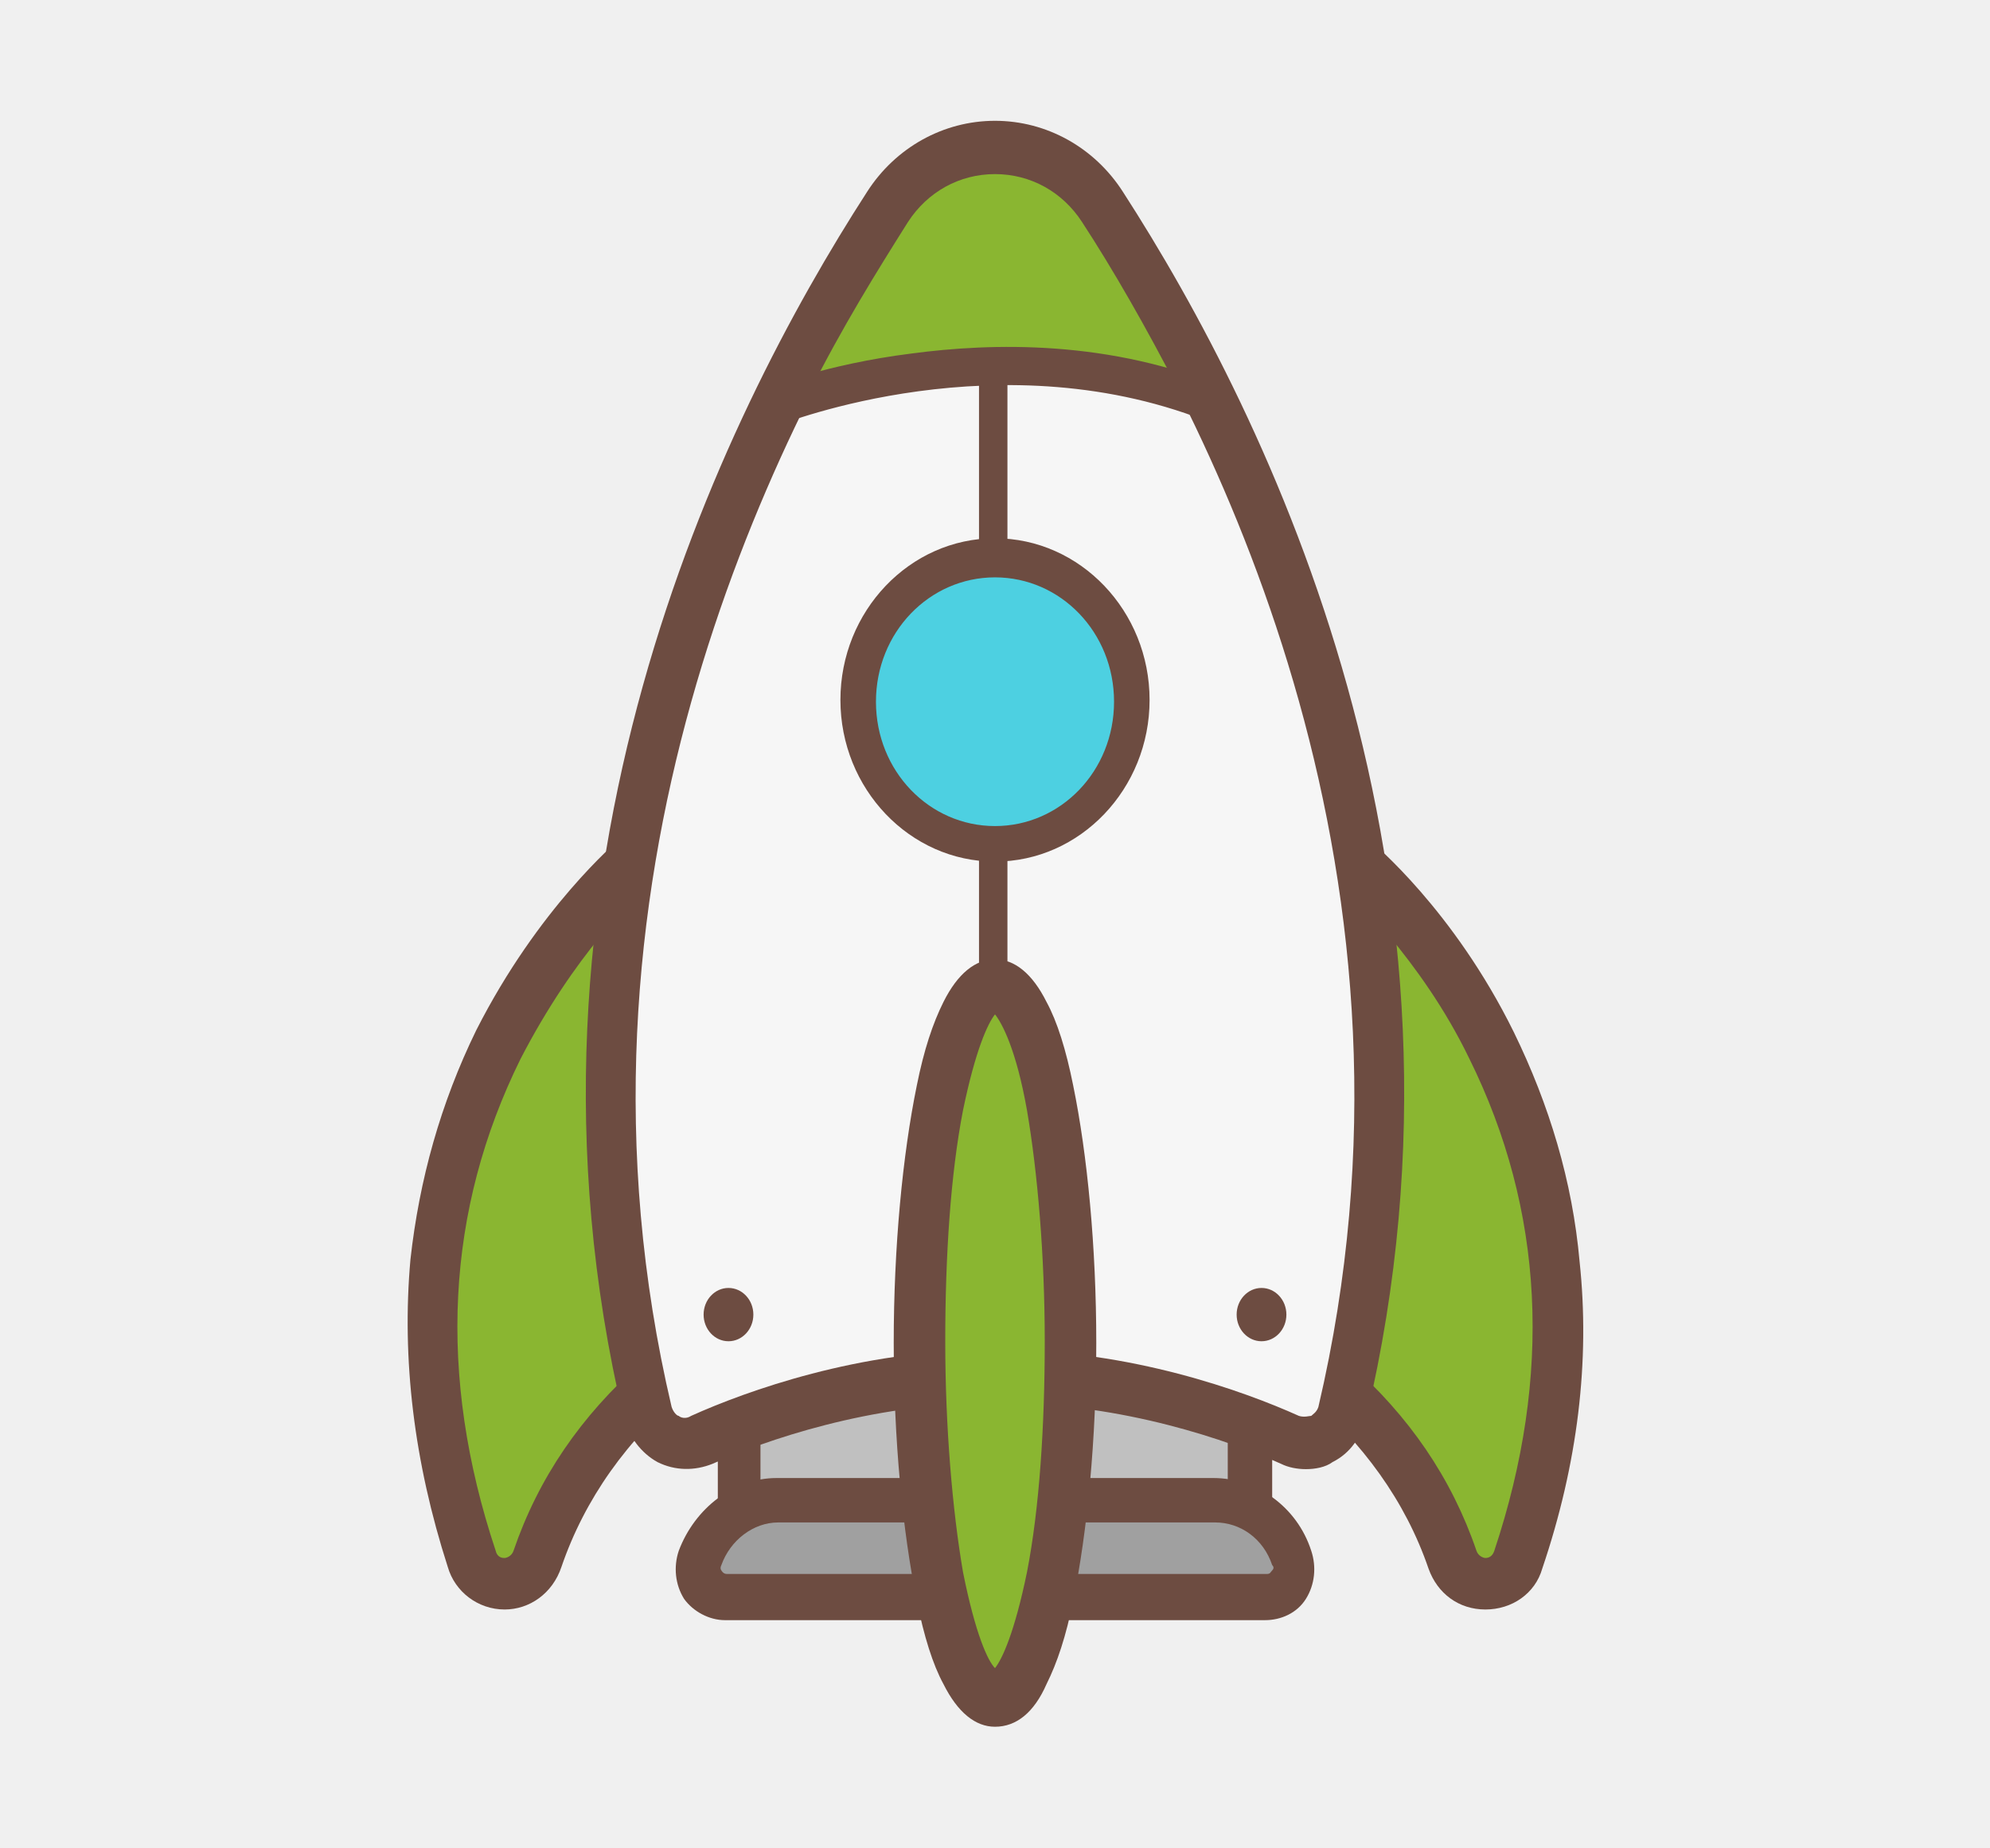
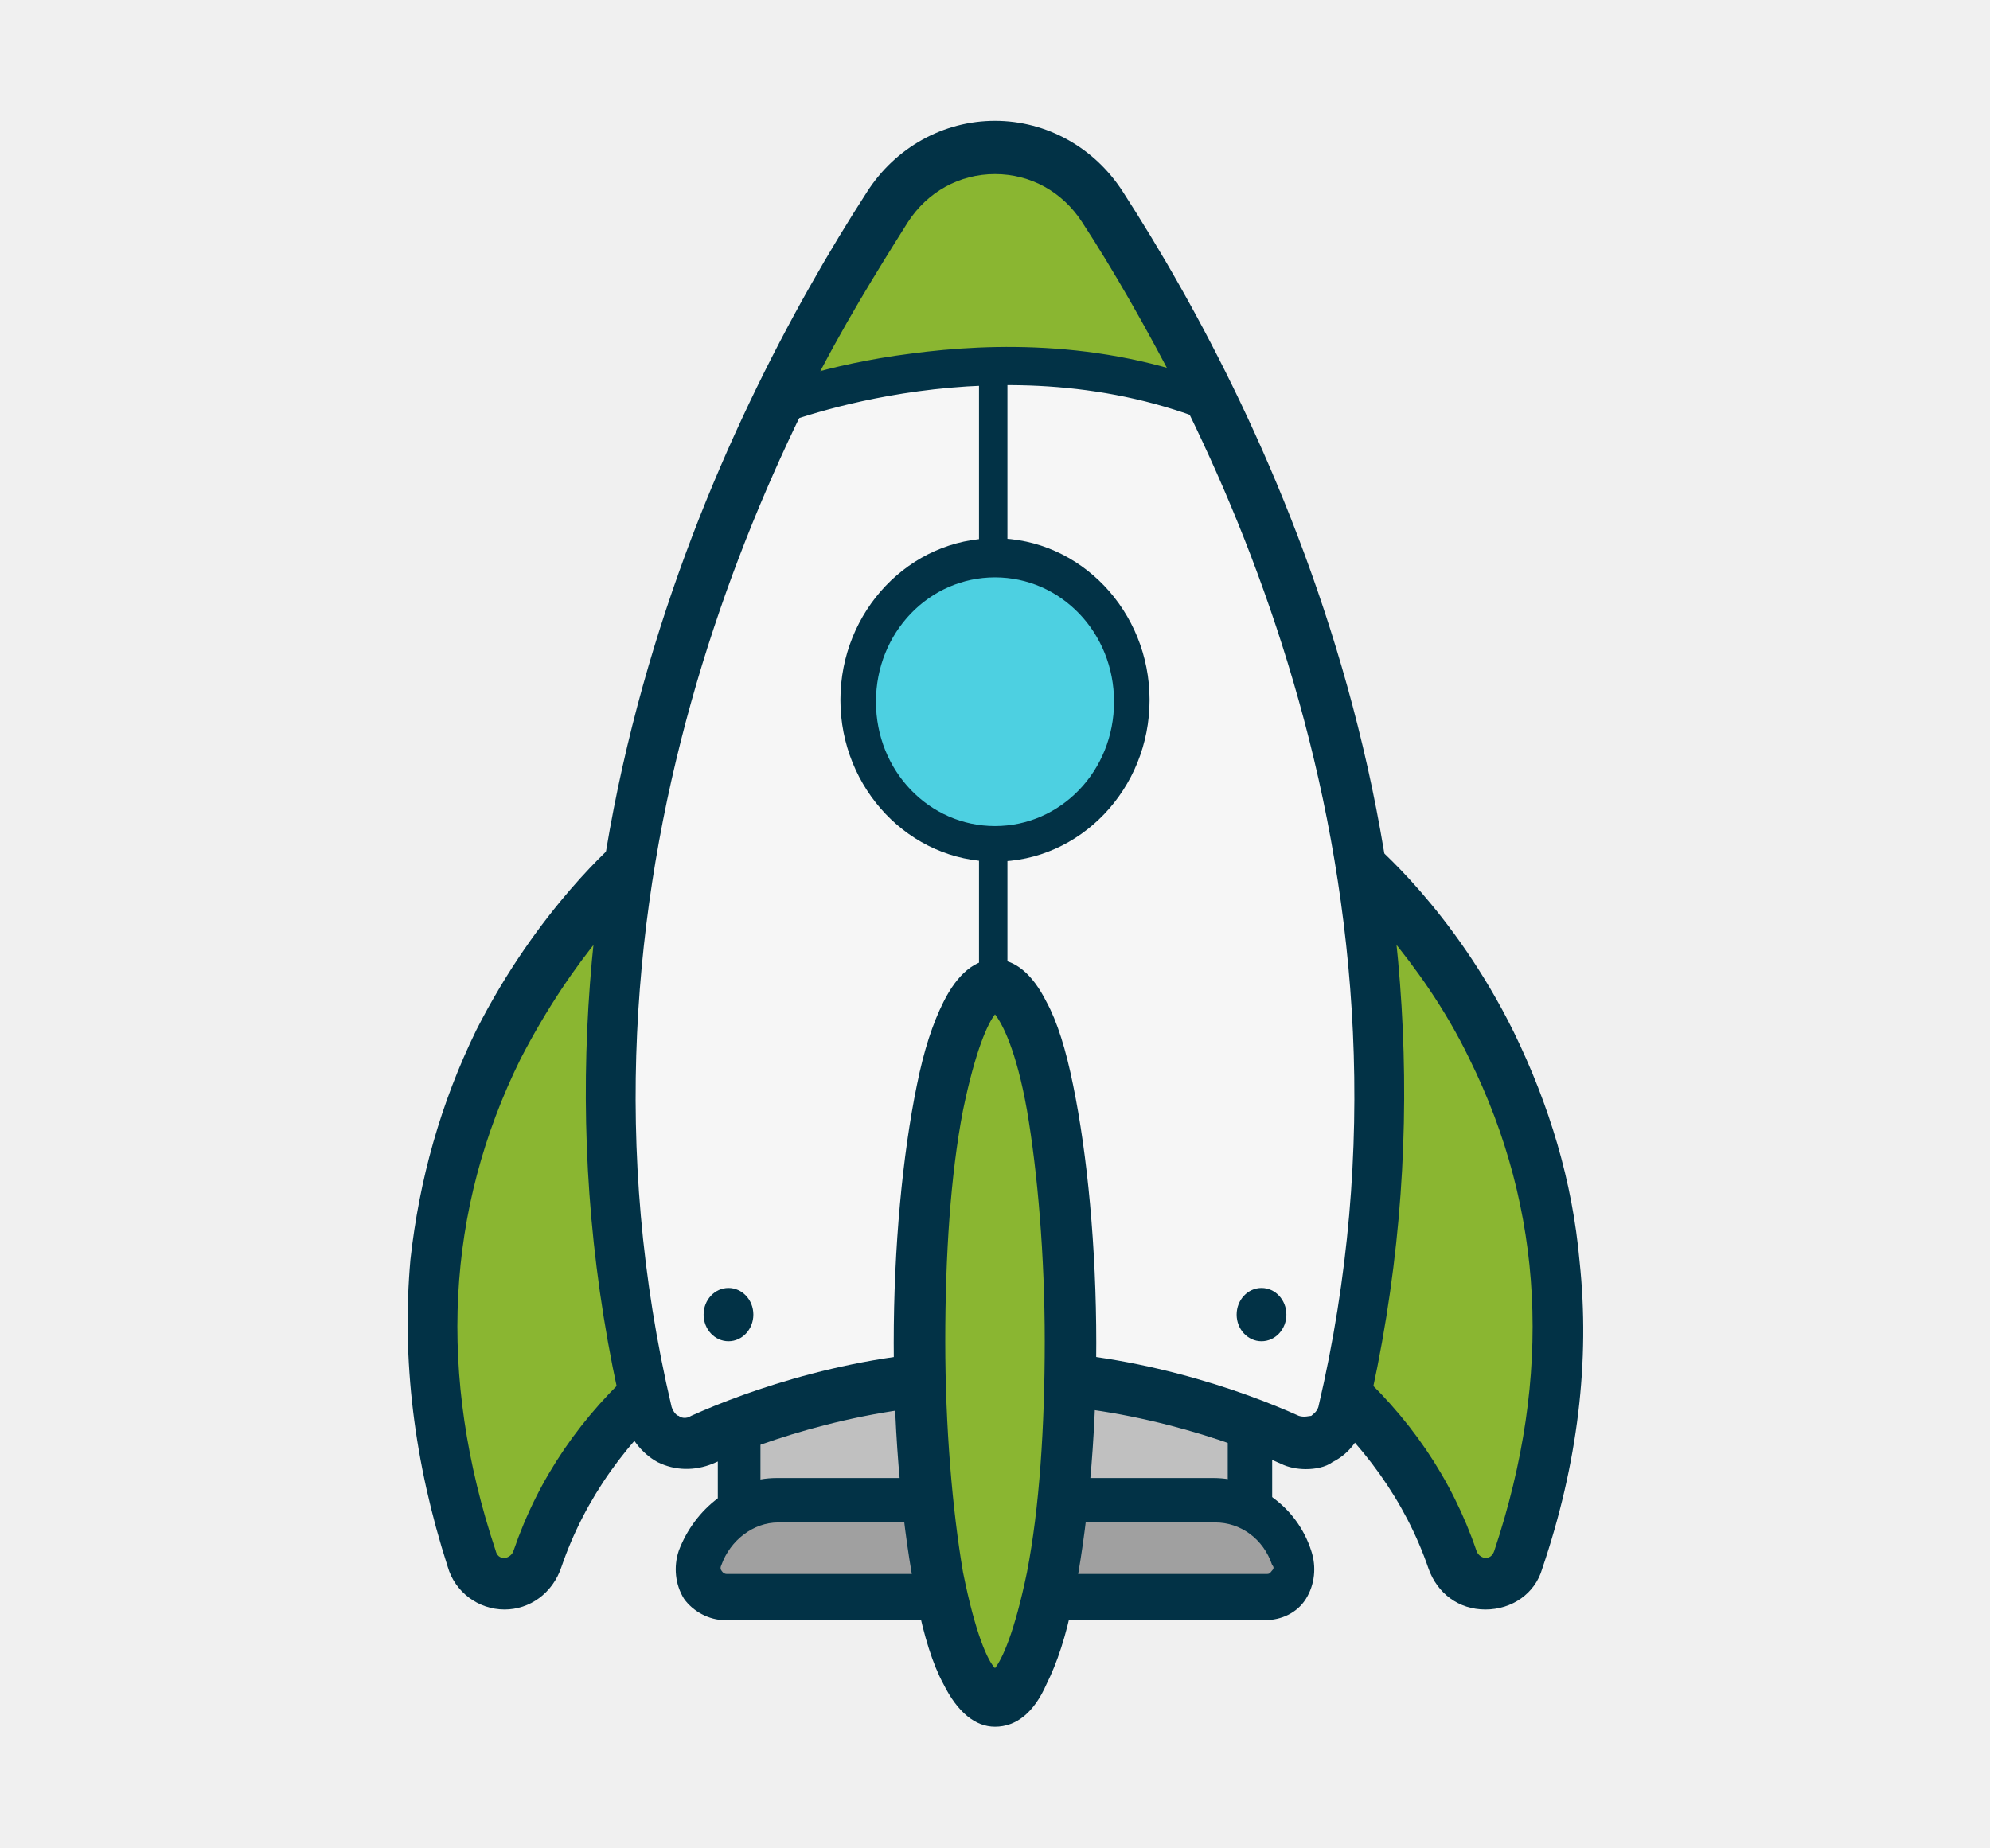
<svg xmlns="http://www.w3.org/2000/svg" version="1.1" id="Layer_1" x="0px" y="0px" viewBox="-423 229 112 104" style="enable-background:new -423 229 112 104;" xml:space="preserve">
  <style type="text/css">
	.st0{fill:#8AB631;}
- 	.st1{fill:#6D4C41;}
+ 	.st1{fill:#023246;}
	.st2{display:none;opacity:0.2;}
	.st3{display:inline;fill:#6D4C41;}
	.st4{display:none;opacity:0.5;}
	.st5{display:inline;fill:#FFFFFF;}
	.st6{fill:#C0C0C0;}
	.st7{opacity:0.5;}
	.st8{display:none;fill:#FFFFFF;}
	.st9{fill:#A0A0A0;}
	.st10{display:none;}
	.st11{display:inline;fill:#318AB6;}
	.st12{fill:#F6F6F6;}
	.st13{display:inline;opacity:0.2;}
- 	.st14{fill:#4DD0E1;}
- 	.st15{display:inline;opacity:0.5;}
- 	.st16{fill:#FFFFFF;}
- 	.st17{display:none;fill:none;}
+ 	.st14{fill:#6D4C41;}
+ 	.st15{fill:#4DD0E1;}
+ 	.st16{display:inline;opacity:0.5;}
+ 	.st17{fill:#FFFFFF;}
+ 	.st18{display:none;fill:none;}
</style>
  <g id="Layer_2">
    <g id="XMLID_1071_">
      <g id="XMLID_1166_">
        <path id="XMLID_1069_" class="st0" d="M-387.2,277.4c0,0-17.5,14.4-9.3,39.3c0.6,1.9,3.1,1.9,3.8,0.1c1.1-3.2,3.3-7.1,7.5-10.5     C-385.3,306.3-389.6,286.4-387.2,277.4z" />
        <path id="XMLID_1167_" class="st1" d="M-394.6,319.6L-394.6,319.6c-1.5,0-2.8-1-3.2-2.4c-1.9-5.9-2.6-11.7-2.1-17.3     c0.5-4.5,1.7-8.8,3.7-12.9c3.5-6.9,7.9-10.6,8.1-10.8c0.5-0.4,1.2-0.4,1.7-0.1c0.5,0.4,0.7,1,0.6,1.6c-2.3,8.5,1.9,27.9,1.9,28.1     c0.1,0.6-0.1,1.1-0.5,1.5c-3.3,2.7-5.7,6.1-7,9.9C-391.9,318.7-393.2,319.6-394.6,319.6z M-389.2,281.7c-1.4,1.7-3,4-4.5,6.9     c-4.2,8.5-4.7,17.8-1.4,27.7c0.1,0.4,0.4,0.4,0.5,0.4l0,0c0.1,0,0.4-0.1,0.5-0.4c1.4-4.1,3.8-7.6,7.2-10.6     C-387.5,302.3-389.8,290.3-389.2,281.7z" />
      </g>
      <g id="XMLID_1164_" class="st2">
        <path id="XMLID_1066_" class="st3" d="M-391.5,281.6c0,0,2,29.2-6.9,29.6l2.8,6.7l2.9-1.2l6-8.5c0,0-4.1-25.3-1.2-28.1     L-391.5,281.6z" />
      </g>
      <g id="XMLID_1162_" class="st4">
-         <path id="XMLID_1065_" class="st5" d="M-392.1,289c0.9-1.8,1.8-3.3,2.8-4.6c0-0.9,0-1.8,0.1-2.7c-1.4,1.7-3,4-4.5,6.9     c-4.2,8.5-4.7,17.8-1.4,27.7c0.1,0.4,0.4,0.4,0.5,0.4c0.1,0,0.4,0,0.5-0.4c0.1-0.2,0.2-0.4,0.2-0.6     C-396.7,306.1-396.2,297.2-392.1,289z" />
+         <path id="XMLID_1065_" class="st5" d="M-392.1,289c0.9-1.8,1.8-3.3,2.8-4.6c0-0.9,0-1.8,0.1-2.7c-1.4,1.7-3,4-4.5,6.9     c-4.2,8.5-4.7,17.8-1.4,27.7c0.1,0.4,0.4,0.4,0.5,0.4s0.4,0,0.5-0.4c0.1-0.2,0.2-0.4,0.2-0.6C-396.7,306.1-396.2,297.2-392.1,289     z" />
      </g>
      <g id="XMLID_1157_">
        <path id="XMLID_1064_" class="st0" d="M-346.8,277.4c0,0,17.5,14.4,9.3,39.3c-0.6,1.9-3.1,1.9-3.8,0.1c-1.1-3.2-3.3-7.1-7.5-10.5     C-348.7,306.3-344.4,286.4-346.8,277.4z" />
        <path id="XMLID_1158_" class="st1" d="M-339.4,319.6c-1.5,0-2.7-0.9-3.2-2.3c-1.3-3.8-3.7-7.1-7-9.9c-0.4-0.4-0.6-0.9-0.5-1.5     c0-0.2,4.2-19.6,1.9-28.1c-0.2-0.6,0.1-1.3,0.6-1.6c0.5-0.4,1.2-0.3,1.7,0.1c0.2,0.2,4.7,3.9,8.1,10.8c2,4.1,3.3,8.4,3.7,12.9     c0.6,5.6-0.1,11.4-2.1,17.3C-336.6,318.7-337.9,319.6-339.4,319.6C-339.3,319.6-339.3,319.6-339.4,319.6z M-347.1,305.7     c3.4,3,5.8,6.5,7.2,10.6c0.1,0.3,0.4,0.4,0.5,0.4c0.2,0,0.4-0.1,0.5-0.4c3.3-9.9,2.8-19.2-1.4-27.7c-1.4-2.9-3.1-5.2-4.5-6.9     C-344.2,290.3-346.4,302.3-347.1,305.7z" />
      </g>
      <g id="XMLID_1155_" class="st4">
        <path id="XMLID_1061_" class="st5" d="M-344.6,284.4c3.1,3.8,7.5,10.9,7.9,20.7c0.4-11.3-4.6-19.3-8-23.4     C-344.7,282.5-344.6,283.4-344.6,284.4z" />
      </g>
      <g id="XMLID_1150_">
        <rect id="XMLID_1060_" x="-381.4" y="302.1" class="st6" width="28.8" height="13.1" />
        <path id="XMLID_1151_" class="st1" d="M-352.6,316.4h-28.8c-0.7,0-1.2-0.6-1.2-1.3v-13c0-0.7,0.5-1.3,1.2-1.3h28.8     c0.7,0,1.2,0.6,1.2,1.3v13.1C-351.4,315.9-351.9,316.4-352.6,316.4z M-380.2,313.9h26.3v-10.6h-26.3V313.9z" />
      </g>
      <g id="XMLID_1148_" class="st2">
        <path id="XMLID_1057_" class="st3" d="M-353.1,309.8c0,0-14,1.8-28.2,1.8l0.4,0.8h28.1L-353.1,309.8z" />
      </g>
      <g id="XMLID_1146_" class="st2">
        <path id="XMLID_1056_" class="st3" d="M-380.9,311.6c0,0,17.1-4.6,28.1,0.5v-2.3l-14.6-3.3l-13.1,2.8L-380.9,311.6z" />
      </g>
      <g id="XMLID_1144_" class="st7">
        <rect id="XMLID_1055_" x="-380.2" y="303.3" class="st8" width="2.8" height="10.6" />
      </g>
      <g id="XMLID_1139_">
        <path id="XMLID_1054_" class="st9" d="M-351.8,319h-30.4c-1.1,0-1.9-1.1-1.5-2.2l0,0c0.7-2,2.4-3.3,4.4-3.3h24.6     c1.9,0,3.7,1.3,4.4,3.3l0,0C-349.9,317.8-350.7,319-351.8,319z" />
        <path id="XMLID_1140_" class="st1" d="M-351.8,320.2h-30.4c-0.9,0-1.8-0.5-2.3-1.2c-0.5-0.8-0.6-1.8-0.3-2.7l0,0     c0.9-2.4,3.1-4.1,5.5-4.1h24.6c2.4,0,4.7,1.6,5.5,4.1l0,0c0.3,0.9,0.2,1.9-0.3,2.7C-350,319.8-350.9,320.2-351.8,320.2z      M-379.2,314.7c-1.4,0-2.7,1-3.2,2.4l0,0c-0.1,0.2,0,0.3,0,0.3s0.1,0.2,0.3,0.2h30.4c0.2,0,0.2-0.1,0.3-0.2     c0.1-0.1,0.1-0.2,0-0.3l0,0c-0.5-1.5-1.8-2.4-3.2-2.4H-379.2z" />
      </g>
      <g id="XMLID_1137_" class="st2">
        <path id="XMLID_1051_" class="st3" d="M-353.3,314.6c0,0-0.4,1.7-30.1,3l1.8,1.4h30.3C-351.2,318.9-349.6,315.9-353.3,314.6z" />
      </g>
      <g id="XMLID_1135_" class="st4">
-         <path id="XMLID_1050_" class="st5" d="M-378,317.5L-378,317.5c0.5-1.5,1.8-2.5,3.3-2.5h21.3c-0.4-0.2-0.8-0.3-1.3-0.3h-22.5     c-1.4,0-2.7,1-3.2,2.4l0,0c-0.1,0.2,0,0.3,0,0.3c0,0.1,0.1,0.2,0.3,0.2h2.1C-378,317.6-378,317.6-378,317.5z" />
+         <path id="XMLID_1050_" class="st5" d="M-378,317.5L-378,317.5c0.5-1.5,1.8-2.5,3.3-2.5h21.3c-0.4-0.2-0.8-0.3-1.3-0.3h-22.5     c-1.4,0-2.7,1-3.2,2.4l0,0c-0.1,0.2,0,0.3,0,0.3c0,0.1,0.1,0.2,0.3,0.2L-378,317.5C-378,317.6-378,317.6-378,317.5z" />
      </g>
      <g id="XMLID_1130_" class="st10">
        <path id="XMLID_1049_" class="st11" d="M-373,240.7c-8.1,12.4-20.6,37.8-13.6,67.8c0.3,1.4,1.8,2.1,3,1.6     c3.2-1.4,9.2-3.5,16.1-3.5h1c6.8,0,12.9,2.2,16.1,3.5c1.3,0.5,2.7-0.2,3-1.6c7-29.9-5.5-55.3-13.5-67.8     C-363.8,236.2-370.1,236.2-373,240.7z" />
        <path id="XMLID_1131_" class="st3" d="M-349.5,311.7c-0.5,0-1-0.1-1.4-0.3c-2.9-1.3-8.9-3.4-15.5-3.4h-1     c-6.6,0-12.6,2.1-15.5,3.4c-1,0.4-2.1,0.4-3.1-0.1c-0.9-0.5-1.6-1.4-1.9-2.5c-7.2-30.5,5.5-56.3,13.7-69l0,0c1.6-2.5,4.3-4,7.2-4     s5.6,1.5,7.2,4c8.2,12.7,20.9,38.5,13.7,69c-0.3,1.1-0.9,2-1.9,2.5C-348.4,311.6-349,311.7-349.5,311.7z M-367.5,305h1     c7.1,0,13.5,2.3,16.6,3.7c0.3,0.1,0.6,0,0.7,0c0.1-0.1,0.3-0.2,0.4-0.5c6.9-29.4-5.4-54.4-13.3-66.6c-1.1-1.7-2.9-2.7-4.9-2.7     s-3.8,1-4.9,2.7c-7.9,12.3-20.2,37.3-13.3,66.6c0.1,0.3,0.3,0.5,0.4,0.5c0.1,0.1,0.4,0.2,0.7,0C-381,307.3-374.6,305-367.5,305z" />
      </g>
      <g id="XMLID_1125_">
        <path id="XMLID_1046_" class="st12" d="M-373,240.7c-8.1,12.4-20.6,37.8-13.6,67.8c0.3,1.4,1.8,2.1,3,1.6     c3.2-1.4,9.2-3.5,16.1-3.5h1c6.8,0,12.9,2.2,16.1,3.5c1.3,0.5,2.7-0.2,3-1.6c7-29.9-5.5-55.3-13.5-67.8     C-363.8,236.2-370.1,236.2-373,240.7z" />
        <path id="XMLID_1126_" class="st1" d="M-349.5,311.7c-0.5,0-1-0.1-1.4-0.3c-2.9-1.3-8.9-3.4-15.5-3.4h-1     c-6.6,0-12.6,2.1-15.5,3.4c-1,0.4-2.1,0.4-3.1-0.1c-0.9-0.5-1.6-1.4-1.9-2.5c-7.2-30.5,5.5-56.3,13.7-69l0,0c1.6-2.5,4.3-4,7.2-4     s5.6,1.5,7.2,4c8.2,12.7,20.9,38.5,13.7,69c-0.3,1.1-0.9,2-1.9,2.5C-348.4,311.6-349,311.7-349.5,311.7z M-367.5,305h1     c7.1,0,13.5,2.3,16.6,3.7c0.3,0.1,0.6,0,0.7,0c0.1-0.1,0.3-0.2,0.4-0.5c6.9-29.4-5.4-54.4-13.3-66.6c-1.1-1.7-2.9-2.7-4.9-2.7     s-3.8,1-4.9,2.7c-7.9,12.3-20.2,37.3-13.3,66.6c0.1,0.3,0.3,0.5,0.4,0.5c0.1,0.1,0.4,0.2,0.7,0C-381,307.3-374.6,305-367.5,305z" />
      </g>
      <g id="XMLID_1123_" class="st10">
        <path id="XMLID_1043_" class="st11" d="M-348.8,308.1c6.9-29.4-5.4-54.4-13.3-66.6c-1.1-1.7-2.9-2.7-4.9-2.7s-3.8,1-4.9,2.7     c-7.9,12.3-20.2,37.3-13.3,66.6c0.1,0.3,0.3,0.5,0.4,0.5c0.1,0.1,0.4,0.2,0.7,0c3.1-1.4,9.5-3.7,16.6-3.7h1     c7.1,0,13.5,2.3,16.6,3.7c0.3,0.1,0.6,0,0.7,0C-349.1,308.6-348.8,308.4-348.8,308.1z" />
      </g>
      <g id="XMLID_1118_" class="st10">
        <g id="XMLID_1121_" class="st13">
-           <path id="XMLID_1042_" class="st1" d="M-350.4,308c5.5-23.3-1.1-43.8-8-57.4l-9-1.7l0,0c0.8,3,11.2,42.3-13.9,58.6v0.1      c3.4-1.2,8.4-2.5,13.8-2.5h1c6.6,0,12.5,2,15.9,3.3C-350.5,308.3-350.4,308.1-350.4,308z" />
+           <path id="XMLID_1042_" class="st14" d="M-350.4,308c5.5-23.3-1.1-43.8-8-57.4l-9-1.7l0,0c0.8,3,11.2,42.3-13.9,58.6v0.1      c3.4-1.2,8.4-2.5,13.8-2.5h1c6.6,0,12.5,2,15.9,3.3C-350.5,308.3-350.4,308.1-350.4,308z" />
        </g>
        <g id="XMLID_1119_" class="st13">
-           <path id="XMLID_1041_" class="st1" d="M-349.8,308.7c-0.1-0.1-0.3-0.1-0.5-0.2C-350.2,308.5-350,308.6-349.8,308.7z" />
+           <path id="XMLID_1041_" class="st14" d="M-349.8,308.7c-0.1-0.1-0.3-0.1-0.5-0.2C-350.2,308.5-350,308.6-349.8,308.7z" />
        </g>
      </g>
      <g id="XMLID_1116_">
        <path id="XMLID_1040_" class="st0" d="M-356.6,251.1c-1.9-3.7-3.8-7-5.5-9.6c-1.1-1.7-2.9-2.7-4.9-2.7s-3.8,1-4.9,2.7     c-1.7,2.7-3.7,5.9-5.6,9.7C-373.6,250.1-365.2,248.3-356.6,251.1z" />
      </g>
      <g id="XMLID_1114_" class="st4">
        <path id="XMLID_1039_" class="st5" d="M-367,241.8c0.7-1.1,1.6-1.8,2.7-2.3c-0.5-0.3-1.1-0.5-1.7-0.6c-1.6,0.3-2.9,1.2-3.9,2.6     c-7.9,12.3-20.2,37.3-13.3,66.6v0.1c0.7-0.3,1.6-0.6,2.6-0.9C-386.9,278.4-374.8,253.9-367,241.8z" />
      </g>
      <g id="XMLID_1109_">
        <ellipse id="XMLID_1038_" class="st0" cx="-367" cy="304.6" rx="4.3" ry="20.1" />
-         <path id="XMLID_1110_" class="st1" d="M-367,326.2c-1.1,0-2.1-0.8-2.9-2.4c-0.6-1.1-1.1-2.7-1.5-4.7c-0.8-3.9-1.3-9.1-1.3-14.5     s0.5-10.6,1.3-14.5c0.4-2,0.9-3.5,1.5-4.7c0.8-1.6,1.8-2.4,2.9-2.4c1.1,0,2.1,0.8,2.9,2.4c0.6,1.1,1.1,2.7,1.5,4.7     c0.8,3.9,1.3,9.1,1.3,14.5s-0.5,10.6-1.3,14.5c-0.4,2-0.9,3.5-1.5,4.7C-364.8,325.4-365.8,326.2-367,326.2z M-367,286.1     c-0.4,0.5-1.1,2-1.8,5.4c-0.7,3.6-1,8.2-1,13c0,4.8,0.4,9.5,1,13c0.7,3.5,1.4,5,1.8,5.4c0.4-0.5,1.1-2,1.8-5.4     c0.7-3.6,1-8.2,1-13c0-4.8-0.4-9.5-1-13C-365.8,288.1-366.6,286.6-367,286.1z" />
+         <path id="XMLID_1110_" class="st1" d="M-367,326.2c-1.1,0-2.1-0.8-2.9-2.4c-0.6-1.1-1.1-2.7-1.5-4.7c-0.8-3.9-1.3-9.1-1.3-14.5     c0-5.4,0.5-10.6,1.3-14.5c0.4-2,0.9-3.5,1.5-4.7c0.8-1.6,1.8-2.4,2.9-2.4s2.1,0.8,2.9,2.4c0.6,1.1,1.1,2.7,1.5,4.7     c0.8,3.9,1.3,9.1,1.3,14.5c0,5.4-0.5,10.6-1.3,14.5c-0.4,2-0.9,3.5-1.5,4.7C-364.8,325.4-365.8,326.2-367,326.2z M-367,286.1     c-0.4,0.5-1.1,2-1.8,5.4c-0.7,3.6-1,8.2-1,13s0.4,9.5,1,13c0.7,3.5,1.4,5,1.8,5.4c0.4-0.5,1.1-2,1.8-5.4c0.7-3.6,1-8.2,1-13     s-0.4-9.5-1-13C-365.8,288.1-366.6,286.6-367,286.1z" />
      </g>
      <g id="XMLID_1107_" class="st4">
-         <path id="XMLID_1035_" class="st5" d="M-368.6,304.6c0-8.8,1.2-14.9,2.2-17.4c-0.2-0.5-0.4-0.9-0.6-1.1     c-1.1,1.2-2.8,7.8-2.8,18.5c0,10.7,1.7,17.3,2.8,18.5c0.2-0.2,0.4-0.6,0.6-1.1C-367.4,319.5-368.6,313.4-368.6,304.6z" />
+         <path id="XMLID_1035_" class="st5" d="M-368.6,304.6c0-8.8,1.2-14.9,2.2-17.4c-0.2-0.5-0.4-0.9-0.6-1.1     c-1.1,1.2-2.8,7.8-2.8,18.5s1.7,17.3,2.8,18.5c0.2-0.2,0.4-0.6,0.6-1.1C-367.4,319.5-368.6,313.4-368.6,304.6z" />
      </g>
      <g id="XMLID_1105_" class="st2">
        <path id="XMLID_1034_" class="st3" d="M-365.8,260.6c-4.8,0-8.7,4.1-8.7,9.1s3.9,9.1,8.7,9.1s8.7-4.1,8.7-9.1     S-360.9,260.6-365.8,260.6z" />
      </g>
      <g id="XMLID_1100_">
-         <ellipse id="XMLID_1033_" class="st14" cx="-367" cy="268.4" rx="7.7" ry="8" />
-         <path id="XMLID_1101_" class="st1" d="M-367,277.5c-4.8,0-8.7-4.1-8.7-9.1s3.9-9.1,8.7-9.1c4.8,0,8.7,4.1,8.7,9.1     S-362.2,277.5-367,277.5z M-367,261.5c-3.7,0-6.7,3.1-6.7,7s3,7,6.7,7s6.7-3.1,6.7-7S-363.3,261.5-367,261.5z" />
+         <ellipse id="XMLID_1033_" class="st15" cx="-367" cy="268.4" rx="7.7" ry="8" />
+         <path id="XMLID_1101_" class="st1" d="M-367,277.5c-4.8,0-8.7-4.1-8.7-9.1s3.9-9.1,8.7-9.1c4.8,0,8.7,4.1,8.7,9.1     S-362.2,277.5-367,277.5z M-367,261.5c-3.7,0-6.7,3.1-6.7,7c0,3.9,3,7,6.7,7s6.7-3.1,6.7-7C-360.3,264.6-363.3,261.5-367,261.5z" />
      </g>
      <g id="XMLID_1098_">
        <path id="XMLID_1030_" class="st1" d="M-379.6,253c-0.4,0-0.8-0.3-0.9-0.7c-0.2-0.5,0.1-1.2,0.6-1.4c0.1-0.1,3.4-1.4,8.2-2     c4.5-0.6,11.2-0.8,17.8,2c0.5,0.2,0.8,0.8,0.6,1.4c-0.2,0.5-0.8,0.8-1.3,0.6c-12-5-24.4,0-24.5,0C-379.4,253-379.5,253-379.6,253     z" />
      </g>
      <g id="XMLID_1096_" class="st2">
        <path id="XMLID_1029_" class="st3" d="M-364,238.7c0,0,5.7,11-13.4,11l-0.8,0.8c0,0,17.5-3.4,23.6,0.8     C-354.7,251.4-360,238.3-364,238.7z" />
      </g>
      <g id="XMLID_1089_" class="st10">
-         <g id="XMLID_1094_" class="st15">
-           <path id="XMLID_1028_" class="st16" d="M-363,268.1c0,0-0.7,4.8-4.9,4.6c0,0,0.7,0.5,1.8,0.5C-363.6,273.1-362,270.5-363,268.1      L-363,268.1z" />
+         <g id="XMLID_1094_" class="st16">
+           <path id="XMLID_1028_" class="st17" d="M-363,268.1c0,0-0.7,4.8-4.9,4.6c0,0,0.7,0.5,1.8,0.5C-363.6,273.1-362,270.5-363,268.1      L-363,268.1z" />
        </g>
-         <g id="XMLID_1092_" class="st15">
-           <path id="XMLID_1027_" class="st16" d="M-365.5,267.1c-0.8,1-2.1,1.1-3.1,0.3c-1-0.8-1.1-2.2-0.3-3.2s2.1-1.1,3.1-0.3      C-364.8,264.7-364.7,266.2-365.5,267.1z" />
+         <g id="XMLID_1092_" class="st16">
+           <path id="XMLID_1027_" class="st17" d="M-365.5,267.1c-0.8,1-2.1,1.1-3.1,0.3c-1-0.8-1.1-2.2-0.3-3.2s2.1-1.1,3.1-0.3      C-364.8,264.7-364.7,266.2-365.5,267.1z" />
        </g>
-         <g id="XMLID_1090_" class="st15">
-           <path id="XMLID_1026_" class="st16" d="M-369.9,269.4c-0.3,0.3-0.7,0.4-1.1,0.1c-0.3-0.3-0.4-0.8-0.1-1.1      c0.3-0.3,0.7-0.4,1.1-0.1C-369.7,268.6-369.6,269.1-369.9,269.4z" />
+         <g id="XMLID_1090_" class="st16">
+           <path id="XMLID_1026_" class="st17" d="M-369.9,269.4c-0.3,0.3-0.7,0.4-1.1,0.1c-0.3-0.3-0.4-0.8-0.1-1.1      c0.3-0.3,0.7-0.4,1.1-0.1C-369.7,268.6-369.6,269.1-369.9,269.4z" />
        </g>
      </g>
      <g id="XMLID_1087_" class="st2">
        <path id="XMLID_1025_" class="st3" d="M-366.1,286.9c0,0,2.4,24.5-5.3,25.8c0,0,0.8,11.8,4.5,11.8     C-366.9,324.5-359.2,311-366.1,286.9z" />
      </g>
      <g id="XMLID_1085_" class="st2">
        <path id="XMLID_1024_" class="st3" d="M-342.5,282.5c0,0,2.3,16.2-2.2,28l-2.2-2.7c0,0,3.8-21.1,1.4-27.9L-342.5,282.5z" />
      </g>
      <g id="XMLID_1083_" class="st2">
        <path id="XMLID_1023_" class="st3" d="M-337,292.2c0,0-0.4,20.7-9.4,13.5l-0.4,2.1c0,0,5.2,6.3,6.9,10.3l1.9-0.6     C-338,317.5-334.1,304-337,292.2z" />
      </g>
      <g id="XMLID_1078_">
        <g id="XMLID_1081_">
          <ellipse id="XMLID_1022_" class="st1" cx="-382" cy="303" rx="1.4" ry="1.5" />
        </g>
        <g id="XMLID_1079_">
          <ellipse id="XMLID_1021_" class="st1" cx="-352" cy="303" rx="1.4" ry="1.5" />
        </g>
      </g>
      <g id="XMLID_1075_">
-         <line id="XMLID_1020_" class="st17" x1="-367.1" y1="276.5" x2="-367.1" y2="284.2" />
-         <path id="XMLID_1019_" class="st1" d="M-367.1,285c-0.4,0-0.8-0.4-0.8-0.8v-7.7c0-0.5,0.4-0.8,0.8-0.8c0.4,0,0.8,0.4,0.8,0.8v7.6     C-366.3,284.6-366.6,285-367.1,285z" />
+         <line id="XMLID_1020_" class="st18" x1="-367.1" y1="276.5" x2="-367.1" y2="284.2" />
+         <path id="XMLID_1019_" class="st1" d="M-367.1,285c-0.4,0-0.8-0.4-0.8-0.8v-7.7c0-0.5,0.4-0.8,0.8-0.8s0.8,0.4,0.8,0.8v7.6     C-366.3,284.6-366.6,285-367.1,285z" />
      </g>
      <g id="XMLID_1072_">
-         <line id="XMLID_1018_" class="st17" x1="-367.1" y1="249.9" x2="-367.1" y2="260.5" />
-         <path id="XMLID_1017_" class="st1" d="M-367.1,261.3c-0.4,0-0.8-0.4-0.8-0.8v-10.6c0-0.5,0.4-0.8,0.8-0.8c0.4,0,0.8,0.4,0.8,0.8     v10.6C-366.3,260.9-366.6,261.3-367.1,261.3z" />
+         <line id="XMLID_1018_" class="st18" x1="-367.1" y1="249.9" x2="-367.1" y2="260.5" />
+         <path id="XMLID_1017_" class="st1" d="M-367.1,261.3c-0.4,0-0.8-0.4-0.8-0.8v-10.6c0-0.5,0.4-0.8,0.8-0.8s0.8,0.4,0.8,0.8v10.6     C-366.3,260.9-366.6,261.3-367.1,261.3z" />
      </g>
    </g>
  </g>
</svg>
